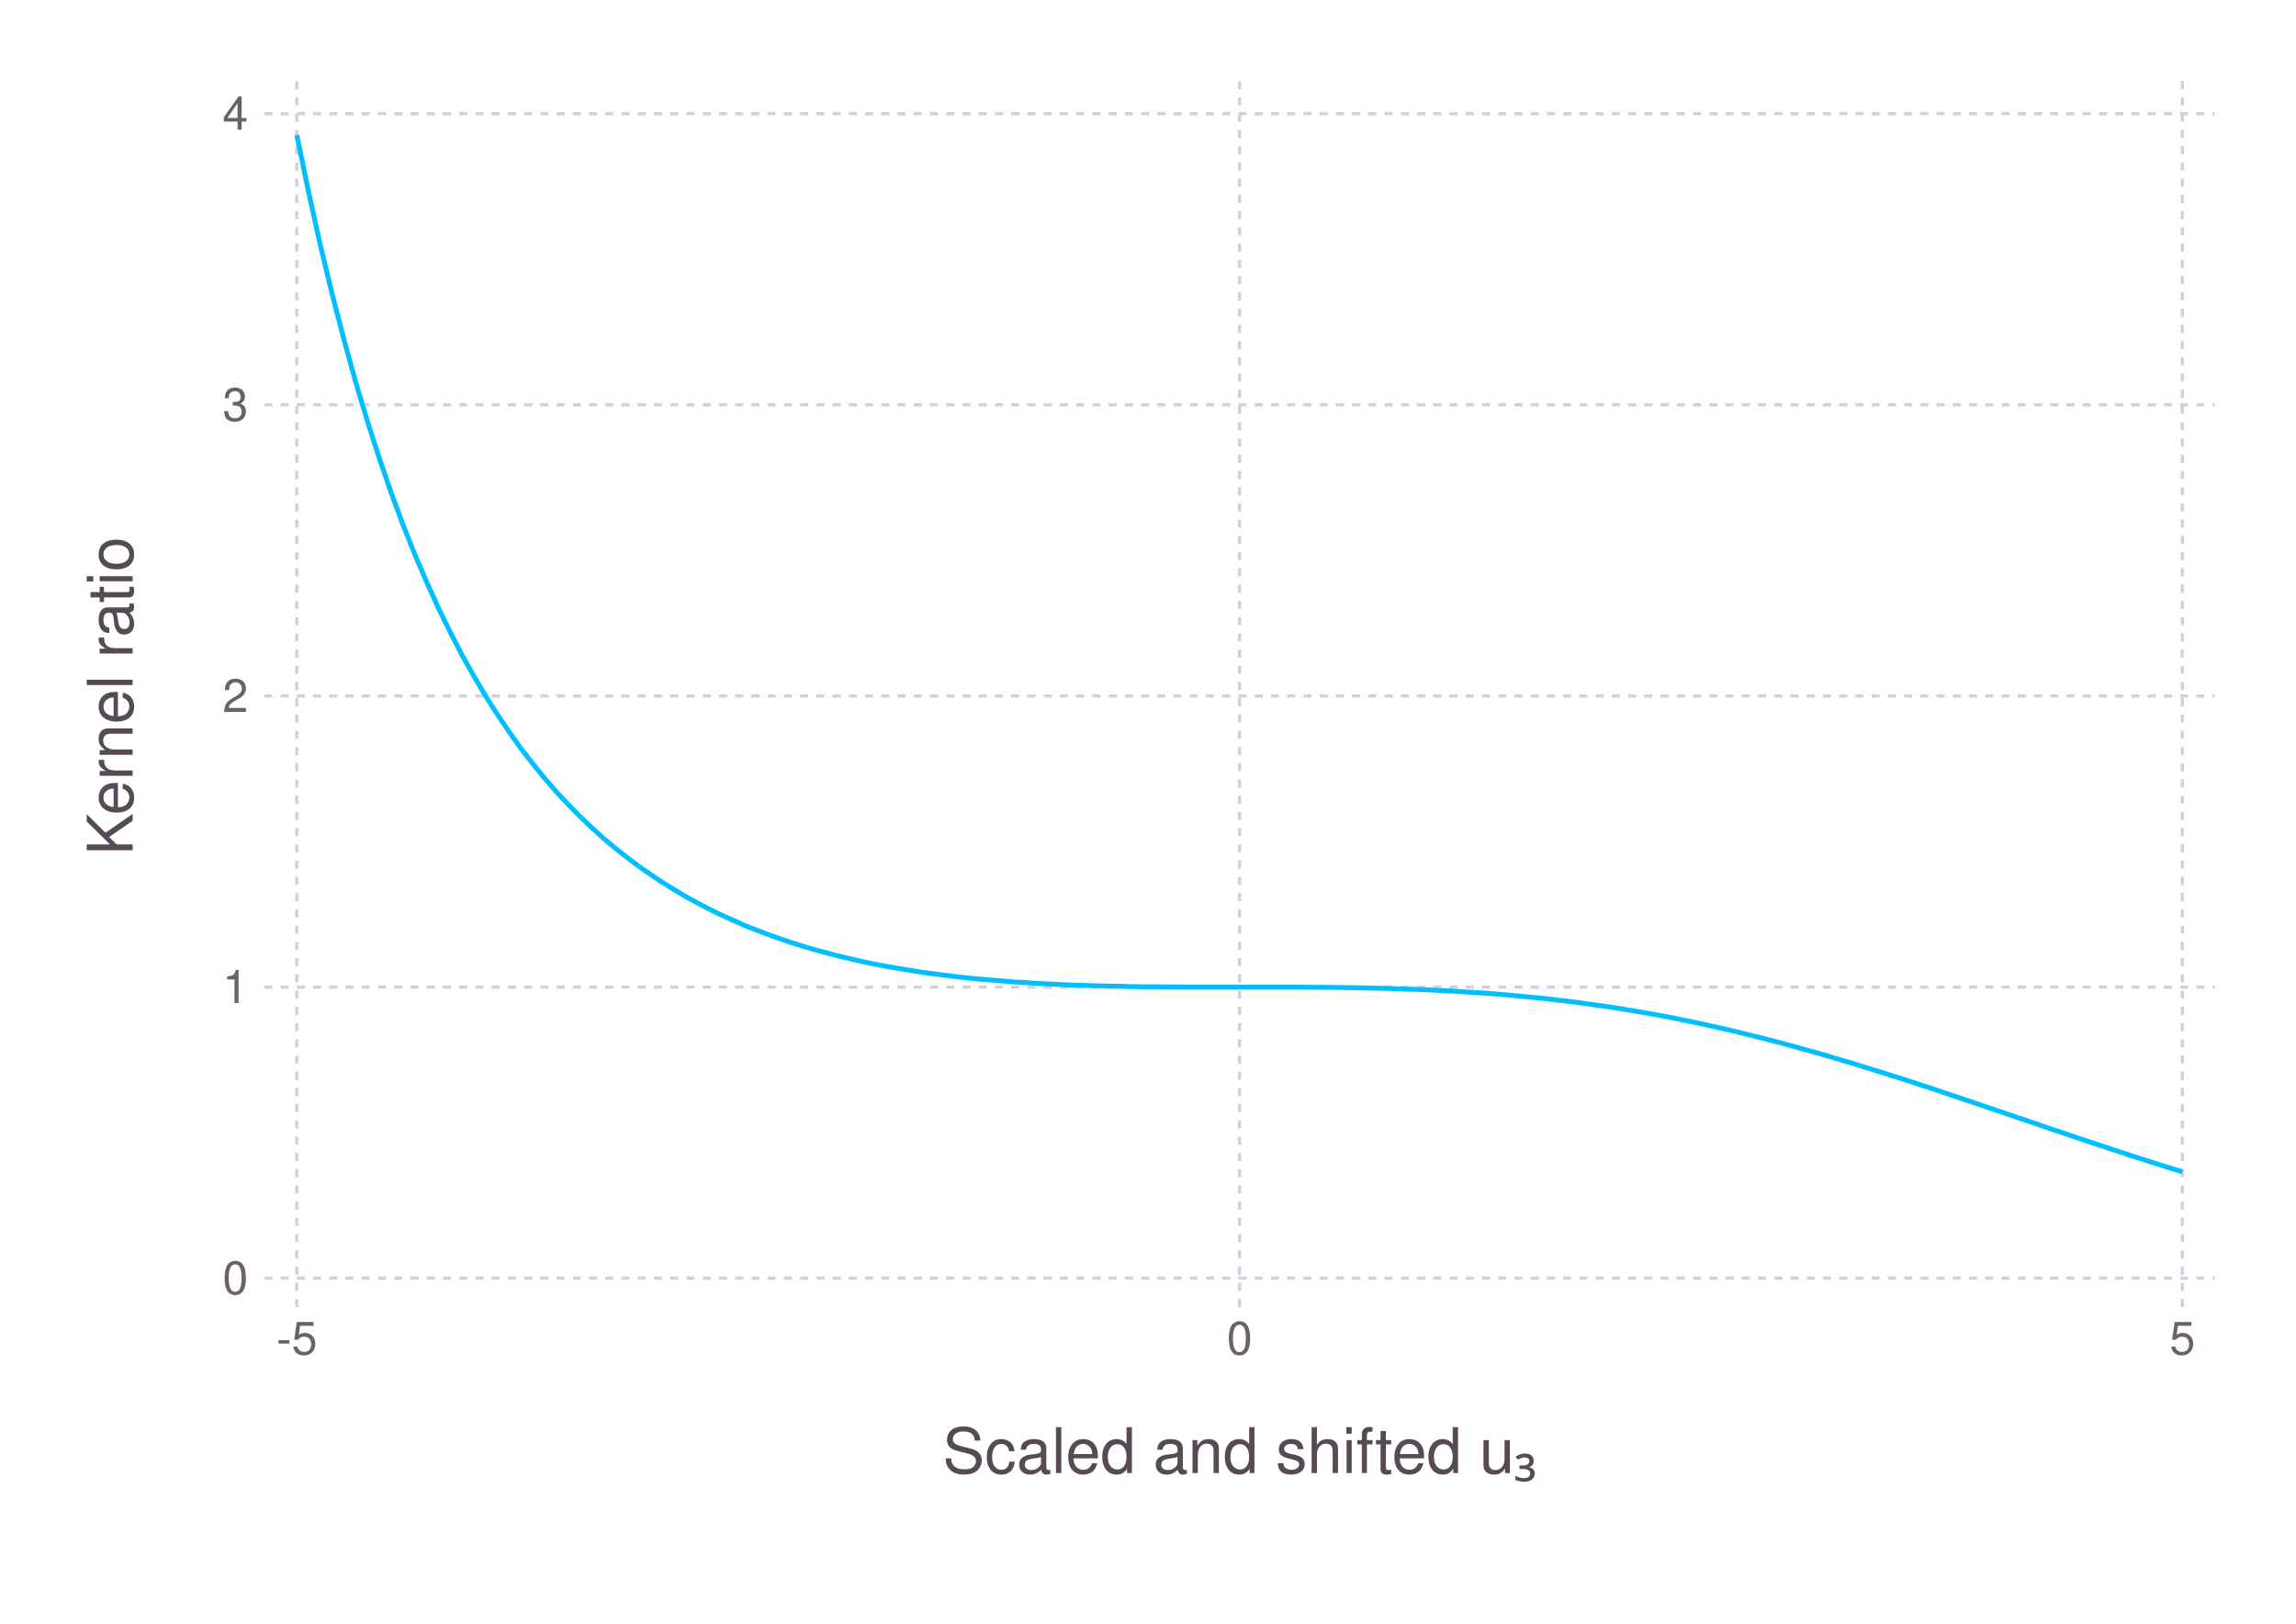
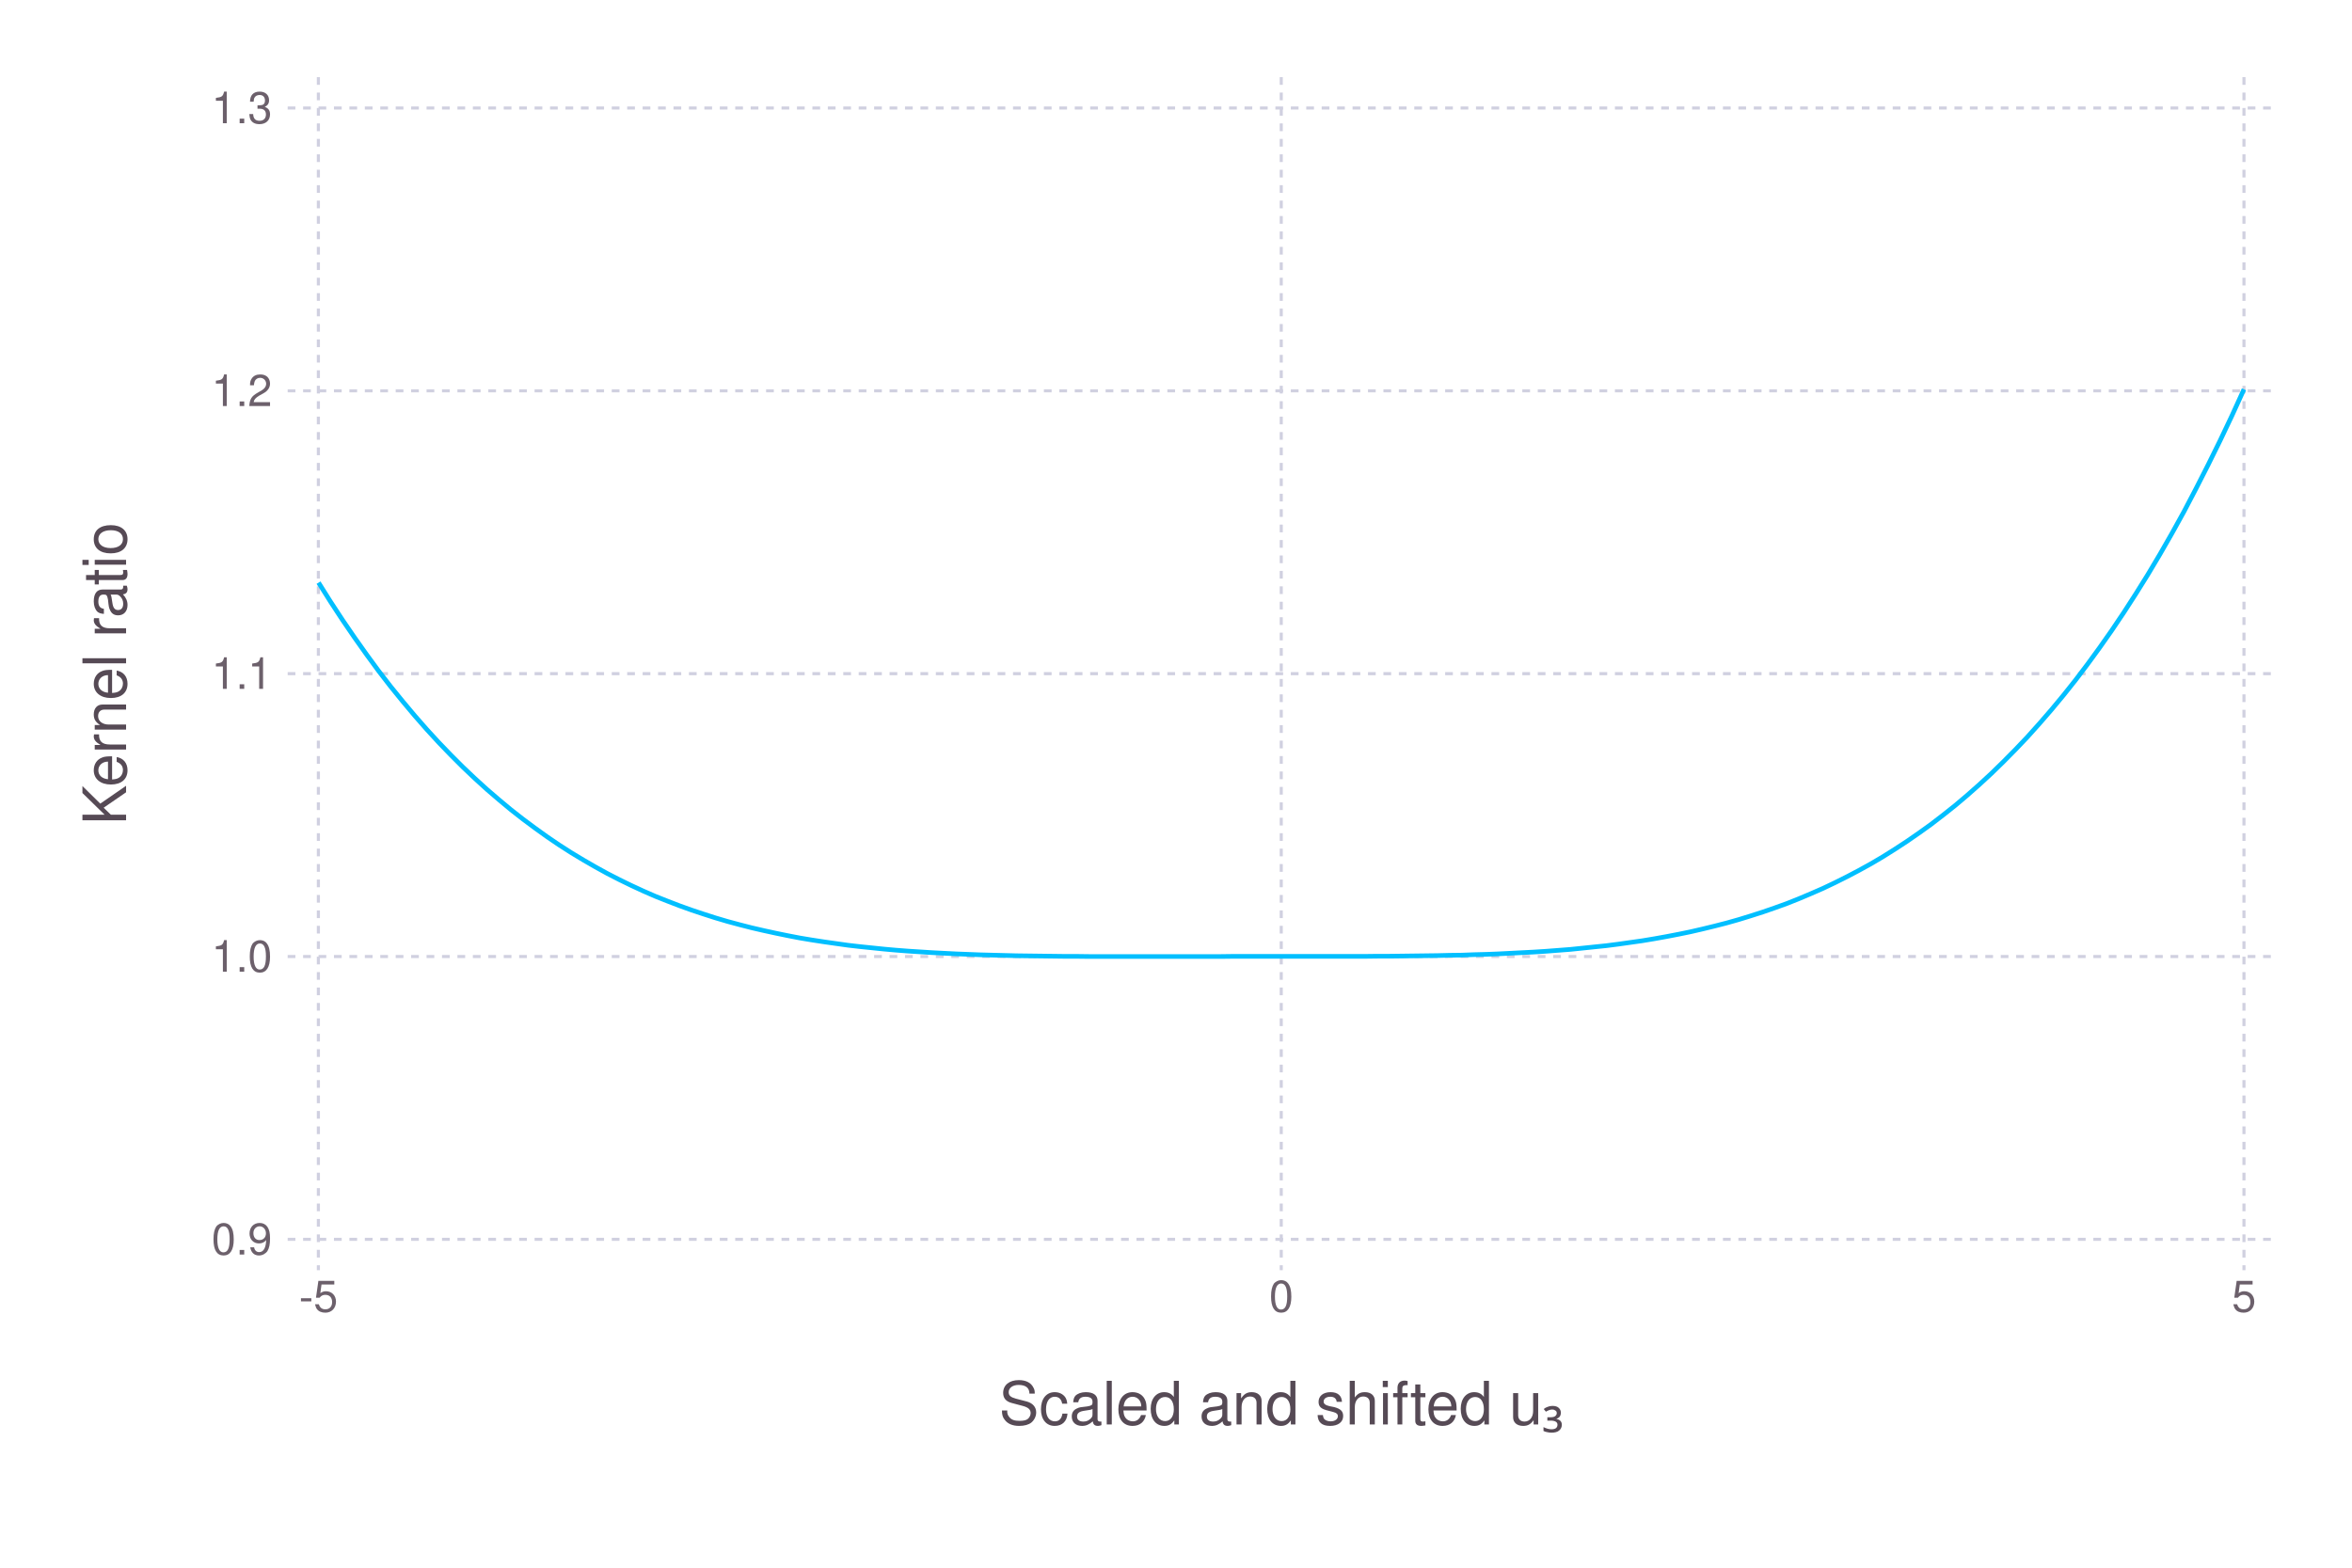
- <svg xmlns="http://www.w3.org/2000/svg" version="1.2" width="141.42mm" height="100mm" viewBox="0 0 141.42 100" stroke="none" fill="#000000" stroke-width="0.3" font-size="3.88">
+ <svg xmlns="http://www.w3.org/2000/svg" version="1.2" width="152.4mm" height="101.6mm" viewBox="0 0 152.4 101.6" stroke="none" fill="#000000" stroke-width="0.3" font-size="3.88">
  <defs>
    <marker id="arrow" markerWidth="15" markerHeight="7" refX="5" refY="3.5" orient="auto" markerUnits="strokeWidth">
      <path d="M0,0 L15,3.5 L0,7 z" stroke="context-stroke" fill="context-stroke" />
    </marker>
  </defs>
-   <g class="plotroot xscalable yscalable" id="img-8970ec2f-1">
-     <g font-size="3.88" font-family="'PT Sans','Helvetica Neue','Helvetica',sans-serif" fill="#564A55" stroke="#000000" stroke-opacity="0.000" id="img-8970ec2f-2">
-       <g transform="translate(76.35,88.39)">
+   <g class="plotroot xscalable yscalable" id="img-7295f3c2-1">
+     <g font-size="3.88" font-family="'PT Sans','Helvetica Neue','Helvetica',sans-serif" fill="#564A55" stroke="#000000" stroke-opacity="0.000" id="img-7295f3c2-2">
+       <g transform="translate(83.02,89.99)">
        <g class="primitive">
          <text text-anchor="middle" dy="0.6em">Scaled and shifted u₃</text>
        </g>
      </g>
    </g>
-     <g class="guide xlabels" font-size="2.82" font-family="'PT Sans Caption','Helvetica Neue','Helvetica',sans-serif" fill="#6C606B" id="img-8970ec2f-3">
-       <g transform="translate(18.28,81.72)">
+     <g class="guide xlabels" font-size="2.82" font-family="'PT Sans Caption','Helvetica Neue','Helvetica',sans-serif" fill="#6C606B" id="img-7295f3c2-3">
+       <g transform="translate(20.63,83.32)">
        <g class="primitive">
          <text text-anchor="middle" dy="0.6em">-5</text>
        </g>
      </g>
-       <g transform="translate(76.35,81.72)">
+       <g transform="translate(83.02,83.32)">
        <g class="primitive">
          <text text-anchor="middle" dy="0.6em">0</text>
        </g>
      </g>
-       <g transform="translate(134.42,81.72)">
+       <g transform="translate(145.4,83.32)">
        <g class="primitive">
          <text text-anchor="middle" dy="0.6em">5</text>
        </g>
      </g>
    </g>
-     <g clip-path="url(#img-8970ec2f-4)">
-       <g id="img-8970ec2f-5">
-         <g pointer-events="visible" fill="#000000" fill-opacity="0.000" stroke="#000000" stroke-opacity="0.000" class="guide background" id="img-8970ec2f-6">
-           <g transform="translate(76.35,42.86)" id="img-8970ec2f-7">
-             <path d="M-60.07,-37.86 L 60.07 -37.86 60.07 37.86 -60.07 37.86 z" class="primitive" />
+     <g clip-path="url(#img-7295f3c2-4)">
+       <g id="img-7295f3c2-5">
+         <g pointer-events="visible" fill="#000000" fill-opacity="0.000" stroke="#000000" stroke-opacity="0.000" class="guide background" id="img-7295f3c2-6">
+           <g transform="translate(83.02,43.66)" id="img-7295f3c2-7">
+             <path d="M-64.38,-38.66 L 64.38 -38.66 64.38 38.66 -64.38 38.66 z" class="primitive" />
          </g>
        </g>
-         <g class="guide ygridlines xfixed" stroke-dasharray="0.5,0.5" stroke-width="0.2" stroke="#D0D0E0" id="img-8970ec2f-8">
-           <g transform="translate(76.35,78.71)" id="img-8970ec2f-9">
-             <path fill="none" d="M-60.07,0 L 60.07 0" class="primitive" />
+         <g class="guide ygridlines xfixed" stroke-dasharray="0.5,0.5" stroke-width="0.2" stroke="#D0D0E0" id="img-7295f3c2-8">
+           <g transform="translate(83.02,80.32)" id="img-7295f3c2-9">
+             <path fill="none" d="M-64.38,0 L 64.38 0" class="primitive" />
          </g>
-           <g transform="translate(76.35,60.79)" id="img-8970ec2f-10">
-             <path fill="none" d="M-60.07,0 L 60.07 0" class="primitive" />
+           <g transform="translate(83.02,61.99)" id="img-7295f3c2-10">
+             <path fill="none" d="M-64.38,0 L 64.38 0" class="primitive" />
          </g>
-           <g transform="translate(76.35,42.86)" id="img-8970ec2f-11">
-             <path fill="none" d="M-60.07,0 L 60.07 0" class="primitive" />
+           <g transform="translate(83.02,43.66)" id="img-7295f3c2-11">
+             <path fill="none" d="M-64.38,0 L 64.38 0" class="primitive" />
          </g>
-           <g transform="translate(76.35,24.93)" id="img-8970ec2f-12">
-             <path fill="none" d="M-60.07,0 L 60.07 0" class="primitive" />
+           <g transform="translate(83.02,25.33)" id="img-7295f3c2-12">
+             <path fill="none" d="M-64.38,0 L 64.38 0" class="primitive" />
          </g>
-           <g transform="translate(76.35,7)" id="img-8970ec2f-13">
-             <path fill="none" d="M-60.07,0 L 60.07 0" class="primitive" />
+           <g transform="translate(83.02,7)" id="img-7295f3c2-13">
+             <path fill="none" d="M-64.38,0 L 64.38 0" class="primitive" />
          </g>
        </g>
-         <g class="guide xgridlines yfixed" stroke-dasharray="0.5,0.5" stroke-width="0.2" stroke="#D0D0E0" id="img-8970ec2f-14">
-           <g transform="translate(18.28,42.86)" id="img-8970ec2f-15">
-             <path fill="none" d="M0,-37.86 L 0 37.86" class="primitive" />
+         <g class="guide xgridlines yfixed" stroke-dasharray="0.5,0.5" stroke-width="0.2" stroke="#D0D0E0" id="img-7295f3c2-14">
+           <g transform="translate(20.63,43.66)" id="img-7295f3c2-15">
+             <path fill="none" d="M0,-38.66 L 0 38.66" class="primitive" />
          </g>
-           <g transform="translate(76.35,42.86)" id="img-8970ec2f-16">
-             <path fill="none" d="M0,-37.86 L 0 37.86" class="primitive" />
+           <g transform="translate(83.02,43.66)" id="img-7295f3c2-16">
+             <path fill="none" d="M0,-38.66 L 0 38.66" class="primitive" />
          </g>
-           <g transform="translate(134.42,42.86)" id="img-8970ec2f-17">
-             <path fill="none" d="M0,-37.86 L 0 37.86" class="primitive" />
+           <g transform="translate(145.4,43.66)" id="img-7295f3c2-17">
+             <path fill="none" d="M0,-38.66 L 0 38.66" class="primitive" />
          </g>
        </g>
-         <g class="plotpanel" id="img-8970ec2f-18">
-           <g stroke-width="0.3" fill="#000000" fill-opacity="0.000" class="geometry" id="img-8970ec2f-19">
-             <g class="color_LCHab{Float32}(70.0f0,60.0f0,240.0f0)" stroke-dasharray="none" stroke="#00BFFF" id="img-8970ec2f-20">
-               <g transform="translate(76.35,57.78)" id="img-8970ec2f-21">
-                 <path fill="none" d="M-58.07,-49.46 L -57.34 -45.94 -56.62 -42.68 -55.89 -39.66 -55.16 -36.85 -54.44 -34.24 -53.71 -31.81 -52.99 -29.56 -52.26 -27.45 -51.54 -25.49 -50.81 -23.66 -50.08 -21.96 -49.36 -20.36 -48.63 -18.87 -47.91 -17.47 -47.18 -16.17 -46.45 -14.94 -45.73 -13.8 -45 -12.72 -44.28 -11.71 -43.55 -10.77 -42.83 -9.88 -42.1 -9.04 -41.37 -8.26 -40.65 -7.52 -39.92 -6.83 -39.2 -6.17 -38.47 -5.56 -37.74 -4.98 -37.02 -4.44 -36.29 -3.93 -35.57 -3.45 -34.84 -3 -34.12 -2.57 -33.39 -2.17 -32.66 -1.79 -31.94 -1.44 -31.21 -1.11 -30.49 -0.79 -29.76 -0.5 -29.03 -0.23 -28.31 0.03 -27.58 0.28 -26.86 0.5 -26.13 0.72 -25.4 0.91 -24.68 1.1 -23.95 1.27 -23.23 1.44 -22.5 1.59 -21.78 1.73 -21.05 1.85 -20.32 1.97 -19.6 2.09 -18.87 2.19 -18.15 2.28 -17.42 2.37 -16.69 2.45 -15.97 2.52 -15.24 2.58 -14.52 2.64 -13.79 2.7 -13.07 2.74 -12.34 2.79 -11.61 2.82 -10.89 2.86 -10.16 2.89 -9.44 2.91 -8.71 2.93 -7.98 2.95 -7.26 2.96 -6.53 2.98 -5.81 2.99 -5.08 2.99 -4.36 3 -3.63 3 -2.9 3.01 -2.18 3.01 -1.45 3.01 -0.73 3.01 0 3.01 0.73 3.01 1.45 3.01 2.18 3.01 2.9 3.01 3.63 3.01 4.36 3.02 5.08 3.02 5.81 3.03 6.53 3.04 7.26 3.05 7.98 3.07 8.71 3.08 9.44 3.1 10.16 3.13 10.89 3.15 11.61 3.18 12.34 3.22 13.07 3.25 13.79 3.3 14.52 3.34 15.24 3.39 15.97 3.45 16.69 3.51 17.42 3.58 18.15 3.65 18.87 3.72 19.6 3.81 20.32 3.89 21.05 3.99 21.78 4.09 22.5 4.19 23.23 4.3 23.95 4.42 24.68 4.54 25.4 4.67 26.13 4.8 26.86 4.94 27.58 5.09 28.31 5.24 29.03 5.4 29.76 5.56 30.49 5.73 31.21 5.91 31.94 6.09 32.66 6.27 33.39 6.46 34.12 6.66 34.84 6.86 35.57 7.06 36.29 7.27 37.02 7.49 37.74 7.7 38.47 7.93 39.2 8.15 39.92 8.38 40.65 8.61 41.37 8.84 42.1 9.08 42.83 9.32 43.55 9.56 44.28 9.81 45 10.05 45.73 10.3 46.45 10.54 47.18 10.79 47.91 11.04 48.63 11.28 49.36 11.53 50.08 11.78 50.81 12.02 51.54 12.27 52.26 12.51 52.99 12.75 53.71 12.99 54.44 13.23 55.16 13.47 55.89 13.7 56.62 13.93 57.34 14.16 58.07 14.38" class="primitive" />
+         <g class="plotpanel" id="img-7295f3c2-18">
+           <g stroke-width="0.3" fill="#000000" fill-opacity="0.000" class="geometry" id="img-7295f3c2-19">
+             <g class="color_LCHab{Float32}(70.0f0,60.0f0,240.0f0)" stroke-dasharray="none" stroke="#00BFFF" id="img-7295f3c2-20">
+               <g transform="translate(83.02,55.62)" id="img-7295f3c2-21">
+                 <path fill="none" d="M-62.38,-17.86 L -61.6 -16.62 -60.82 -15.43 -60.04 -14.29 -59.26 -13.19 -58.49 -12.14 -57.71 -11.13 -56.93 -10.17 -56.15 -9.24 -55.37 -8.35 -54.59 -7.5 -53.81 -6.69 -53.03 -5.91 -52.25 -5.17 -51.47 -4.46 -50.69 -3.79 -49.91 -3.14 -49.13 -2.53 -48.35 -1.95 -47.57 -1.39 -46.79 -0.86 -46.01 -0.36 -45.23 0.11 -44.45 0.56 -43.67 0.99 -42.89 1.39 -42.11 1.77 -41.33 2.13 -40.55 2.47 -39.77 2.78 -38.99 3.08 -38.21 3.36 -37.43 3.62 -36.65 3.87 -35.87 4.1 -35.09 4.31 -34.31 4.51 -33.53 4.69 -32.75 4.86 -31.97 5.02 -31.19 5.17 -30.41 5.3 -29.63 5.42 -28.85 5.53 -28.07 5.64 -27.29 5.73 -26.51 5.81 -25.73 5.89 -24.95 5.96 -24.17 6.02 -23.39 6.07 -22.61 6.12 -21.83 6.16 -21.05 6.2 -20.27 6.23 -19.5 6.26 -18.72 6.28 -17.94 6.3 -17.16 6.32 -16.38 6.33 -15.6 6.34 -14.82 6.35 -14.04 6.36 -13.26 6.36 -12.48 6.37 -11.7 6.37 -10.92 6.37 -10.14 6.37 -9.36 6.37 -8.58 6.37 -7.8 6.37 -7.02 6.37 -6.24 6.37 -5.46 6.37 -4.68 6.37 -3.9 6.37 -3.12 6.36 -2.34 6.36 -1.56 6.36 -0.78 6.36 0 6.36 0.78 6.36 1.56 6.36 2.34 6.36 3.12 6.36 3.9 6.36 4.68 6.36 5.46 6.36 6.24 6.35 7.02 6.35 7.8 6.34 8.58 6.33 9.36 6.32 10.14 6.31 10.92 6.29 11.7 6.28 12.48 6.25 13.26 6.23 14.04 6.2 14.82 6.16 15.6 6.12 16.38 6.08 17.16 6.03 17.94 5.97 18.72 5.91 19.5 5.83 20.27 5.75 21.05 5.67 21.83 5.57 22.61 5.46 23.39 5.35 24.17 5.22 24.95 5.08 25.73 4.93 26.51 4.77 27.29 4.59 28.07 4.4 28.85 4.2 29.63 3.98 30.41 3.74 31.19 3.49 31.97 3.22 32.75 2.94 33.53 2.63 34.31 2.3 35.09 1.96 35.87 1.59 36.65 1.2 37.43 0.79 38.21 0.36 38.99 -0.1 39.77 -0.59 40.55 -1.1 41.33 -1.64 42.11 -2.2 42.89 -2.8 43.67 -3.42 44.45 -4.08 45.23 -4.77 46.01 -5.49 46.79 -6.25 47.57 -7.04 48.35 -7.86 49.13 -8.73 49.91 -9.63 50.69 -10.57 51.47 -11.55 52.25 -12.58 53.03 -13.65 53.81 -14.76 54.59 -15.92 55.37 -17.13 56.15 -18.38 56.93 -19.69 57.71 -21.05 58.49 -22.46 59.26 -23.93 60.04 -25.46 60.82 -27.04 61.6 -28.68 62.38 -30.39" class="primitive" />
              </g>
            </g>
          </g>
        </g>
      </g>
    </g>
-     <g class="guide ylabels" font-size="2.82" font-family="'PT Sans Caption','Helvetica Neue','Helvetica',sans-serif" fill="#6C606B" id="img-8970ec2f-22">
-       <g transform="translate(15.28,78.71)" id="img-8970ec2f-23">
+     <g class="guide ylabels" font-size="2.82" font-family="'PT Sans Caption','Helvetica Neue','Helvetica',sans-serif" fill="#6C606B" id="img-7295f3c2-22">
+       <g transform="translate(17.63,80.32)" id="img-7295f3c2-23">
        <g class="primitive">
-           <text text-anchor="end" dy="0.35em">0</text>
+           <text text-anchor="end" dy="0.35em">0.9</text>
        </g>
      </g>
-       <g transform="translate(15.28,60.79)" id="img-8970ec2f-24">
+       <g transform="translate(17.63,61.99)" id="img-7295f3c2-24">
        <g class="primitive">
-           <text text-anchor="end" dy="0.35em">1</text>
+           <text text-anchor="end" dy="0.35em">1.0</text>
        </g>
      </g>
-       <g transform="translate(15.28,42.86)" id="img-8970ec2f-25">
+       <g transform="translate(17.63,43.66)" id="img-7295f3c2-25">
        <g class="primitive">
-           <text text-anchor="end" dy="0.35em">2</text>
+           <text text-anchor="end" dy="0.35em">1.1</text>
        </g>
      </g>
-       <g transform="translate(15.28,24.93)" id="img-8970ec2f-26">
+       <g transform="translate(17.63,25.33)" id="img-7295f3c2-26">
        <g class="primitive">
-           <text text-anchor="end" dy="0.35em">3</text>
+           <text text-anchor="end" dy="0.35em">1.2</text>
        </g>
      </g>
-       <g transform="translate(15.28,7)" id="img-8970ec2f-27">
+       <g transform="translate(17.63,7)" id="img-7295f3c2-27">
        <g class="primitive">
-           <text text-anchor="end" dy="0.35em">4</text>
+           <text text-anchor="end" dy="0.35em">1.3</text>
        </g>
      </g>
    </g>
-     <g font-size="3.88" font-family="'PT Sans','Helvetica Neue','Helvetica',sans-serif" fill="#564A55" stroke="#000000" stroke-opacity="0.000" id="img-8970ec2f-28">
-       <g transform="translate(8.81,40.86)" id="img-8970ec2f-29">
+     <g font-size="3.88" font-family="'PT Sans','Helvetica Neue','Helvetica',sans-serif" fill="#564A55" stroke="#000000" stroke-opacity="0.000" id="img-7295f3c2-28">
+       <g transform="translate(8.81,41.66)" id="img-7295f3c2-29">
        <g class="primitive">
          <text text-anchor="middle" dy="0.35em" transform="rotate(-90,0, 2)">Kernel ratio</text>
        </g>
      </g>
    </g>
  </g>
  <defs>
-     <clipPath id="img-8970ec2f-4">
-       <path d="M16.28,5 L 136.42 5 136.42 80.72 16.28 80.72" />
+     <clipPath id="img-7295f3c2-4">
+       <path d="M18.63,5 L 147.4 5 147.4 82.32 18.63 82.32" />
    </clipPath>
  </defs>
</svg>
